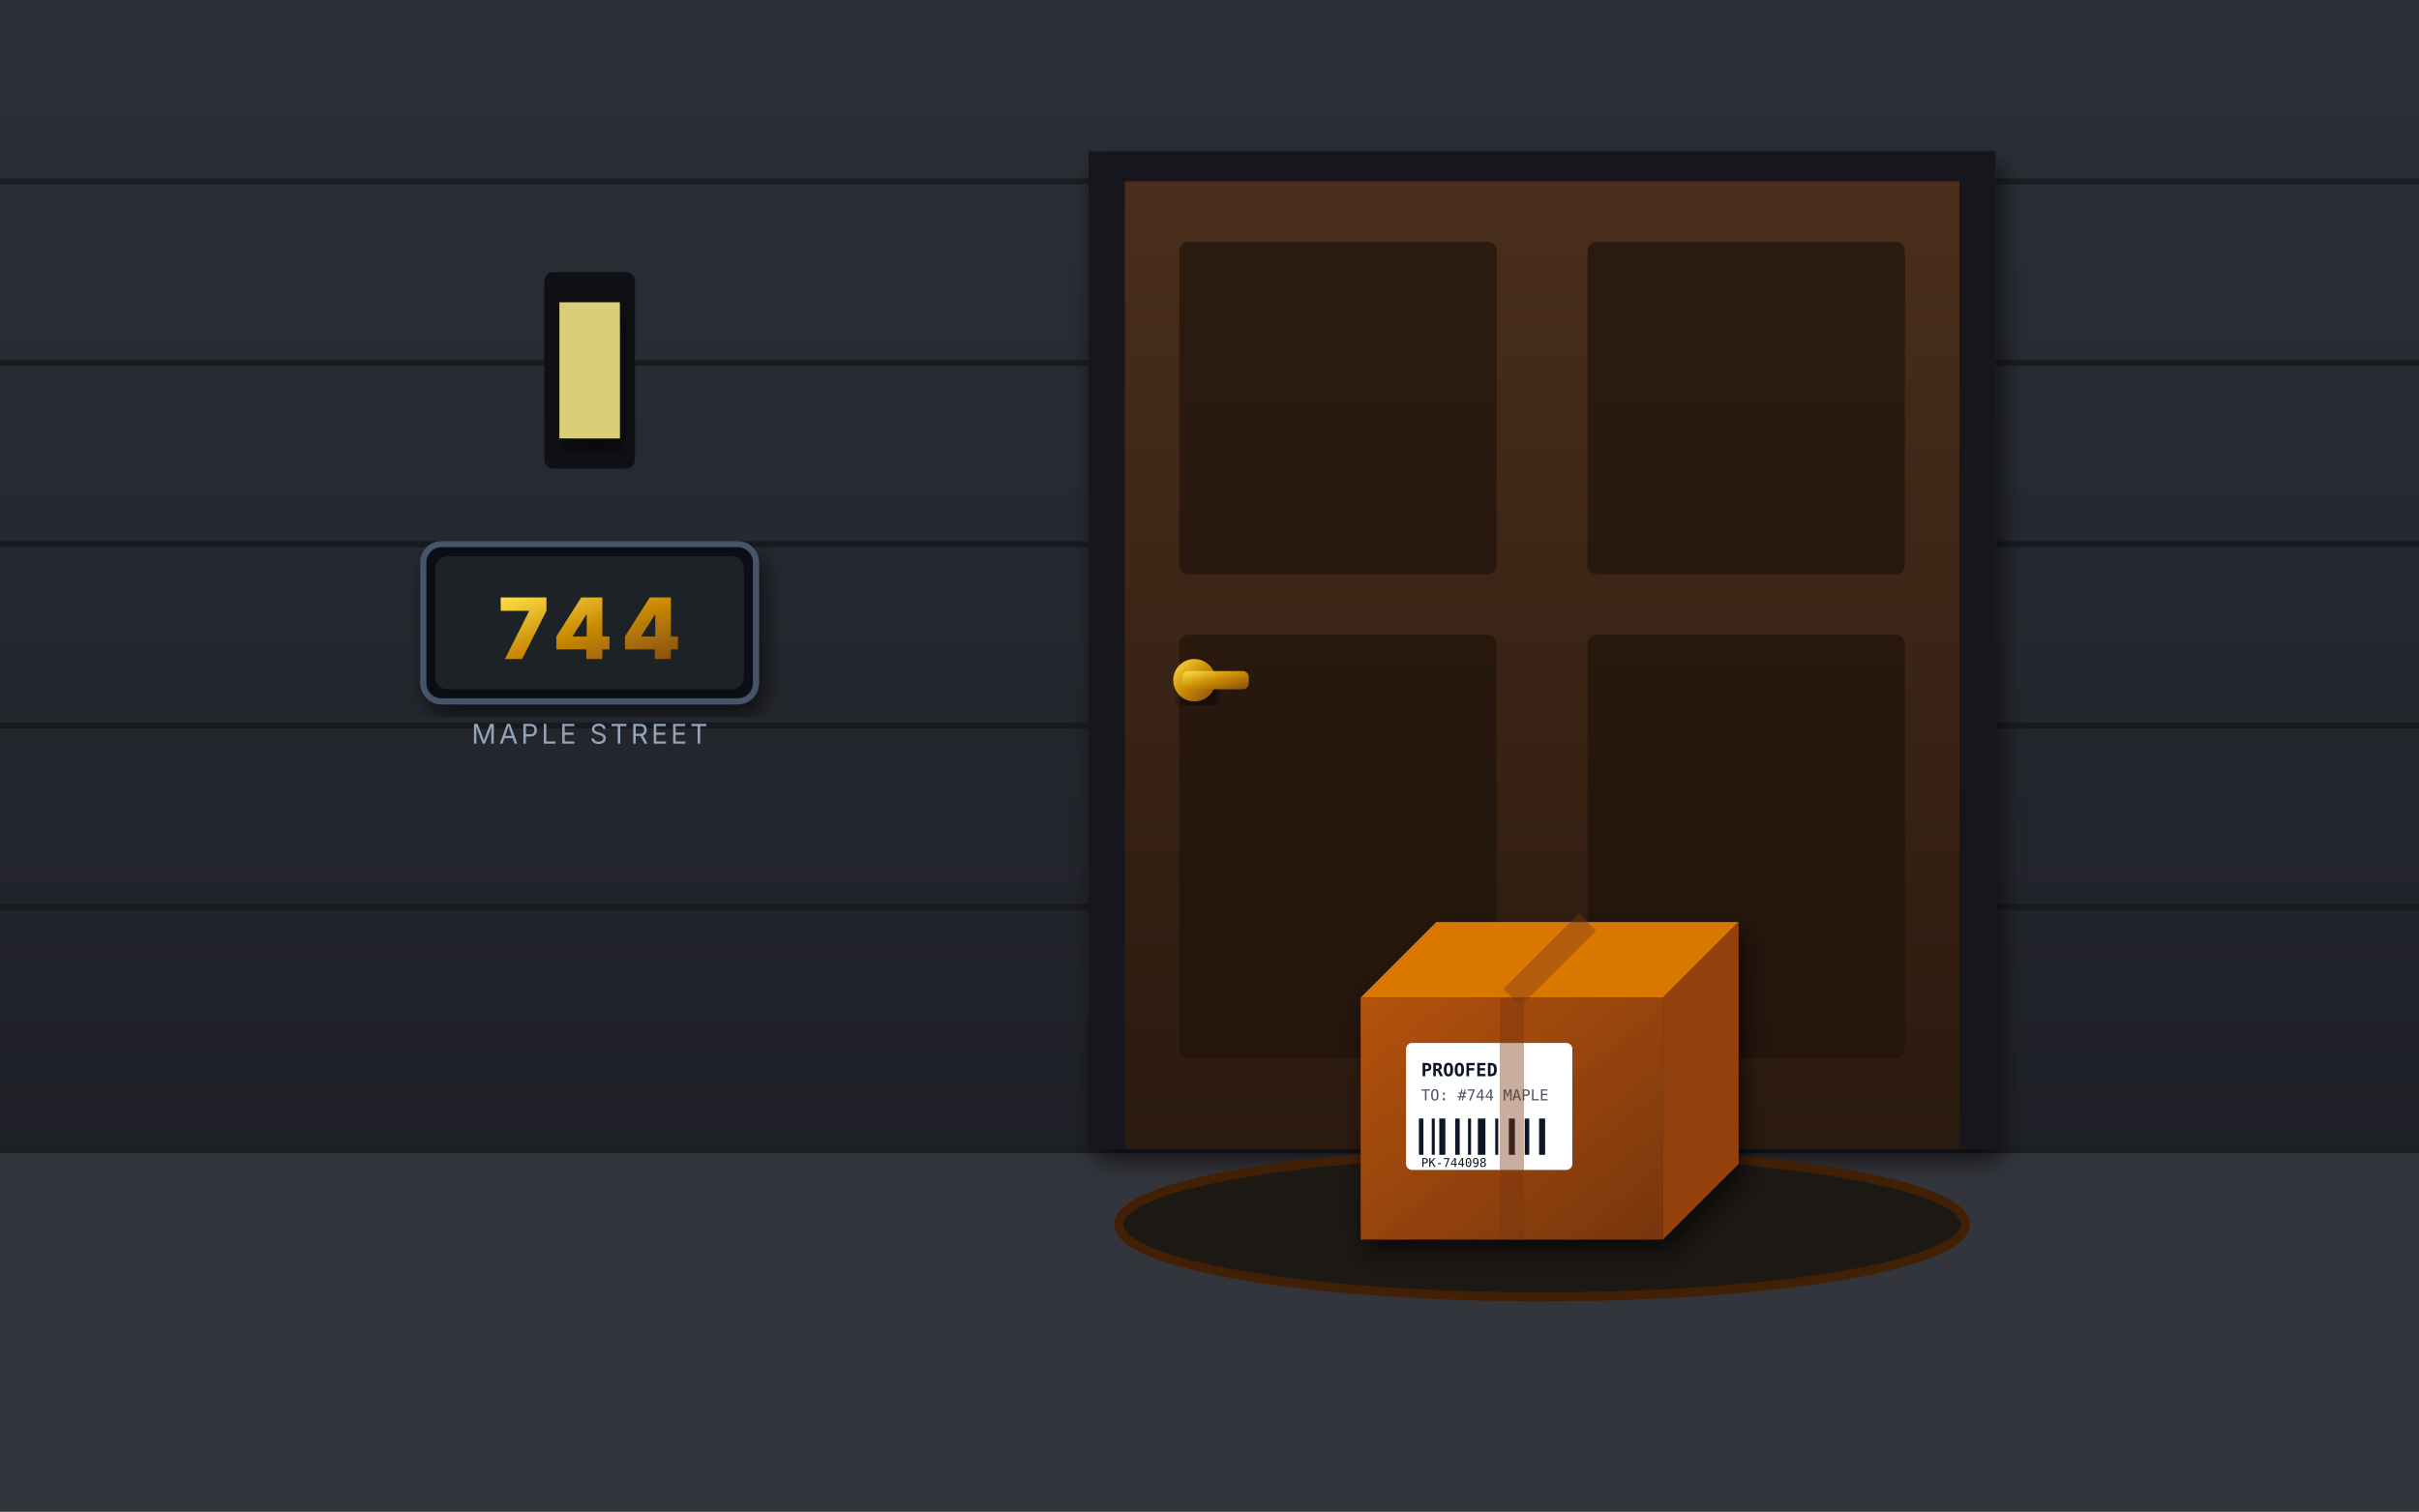
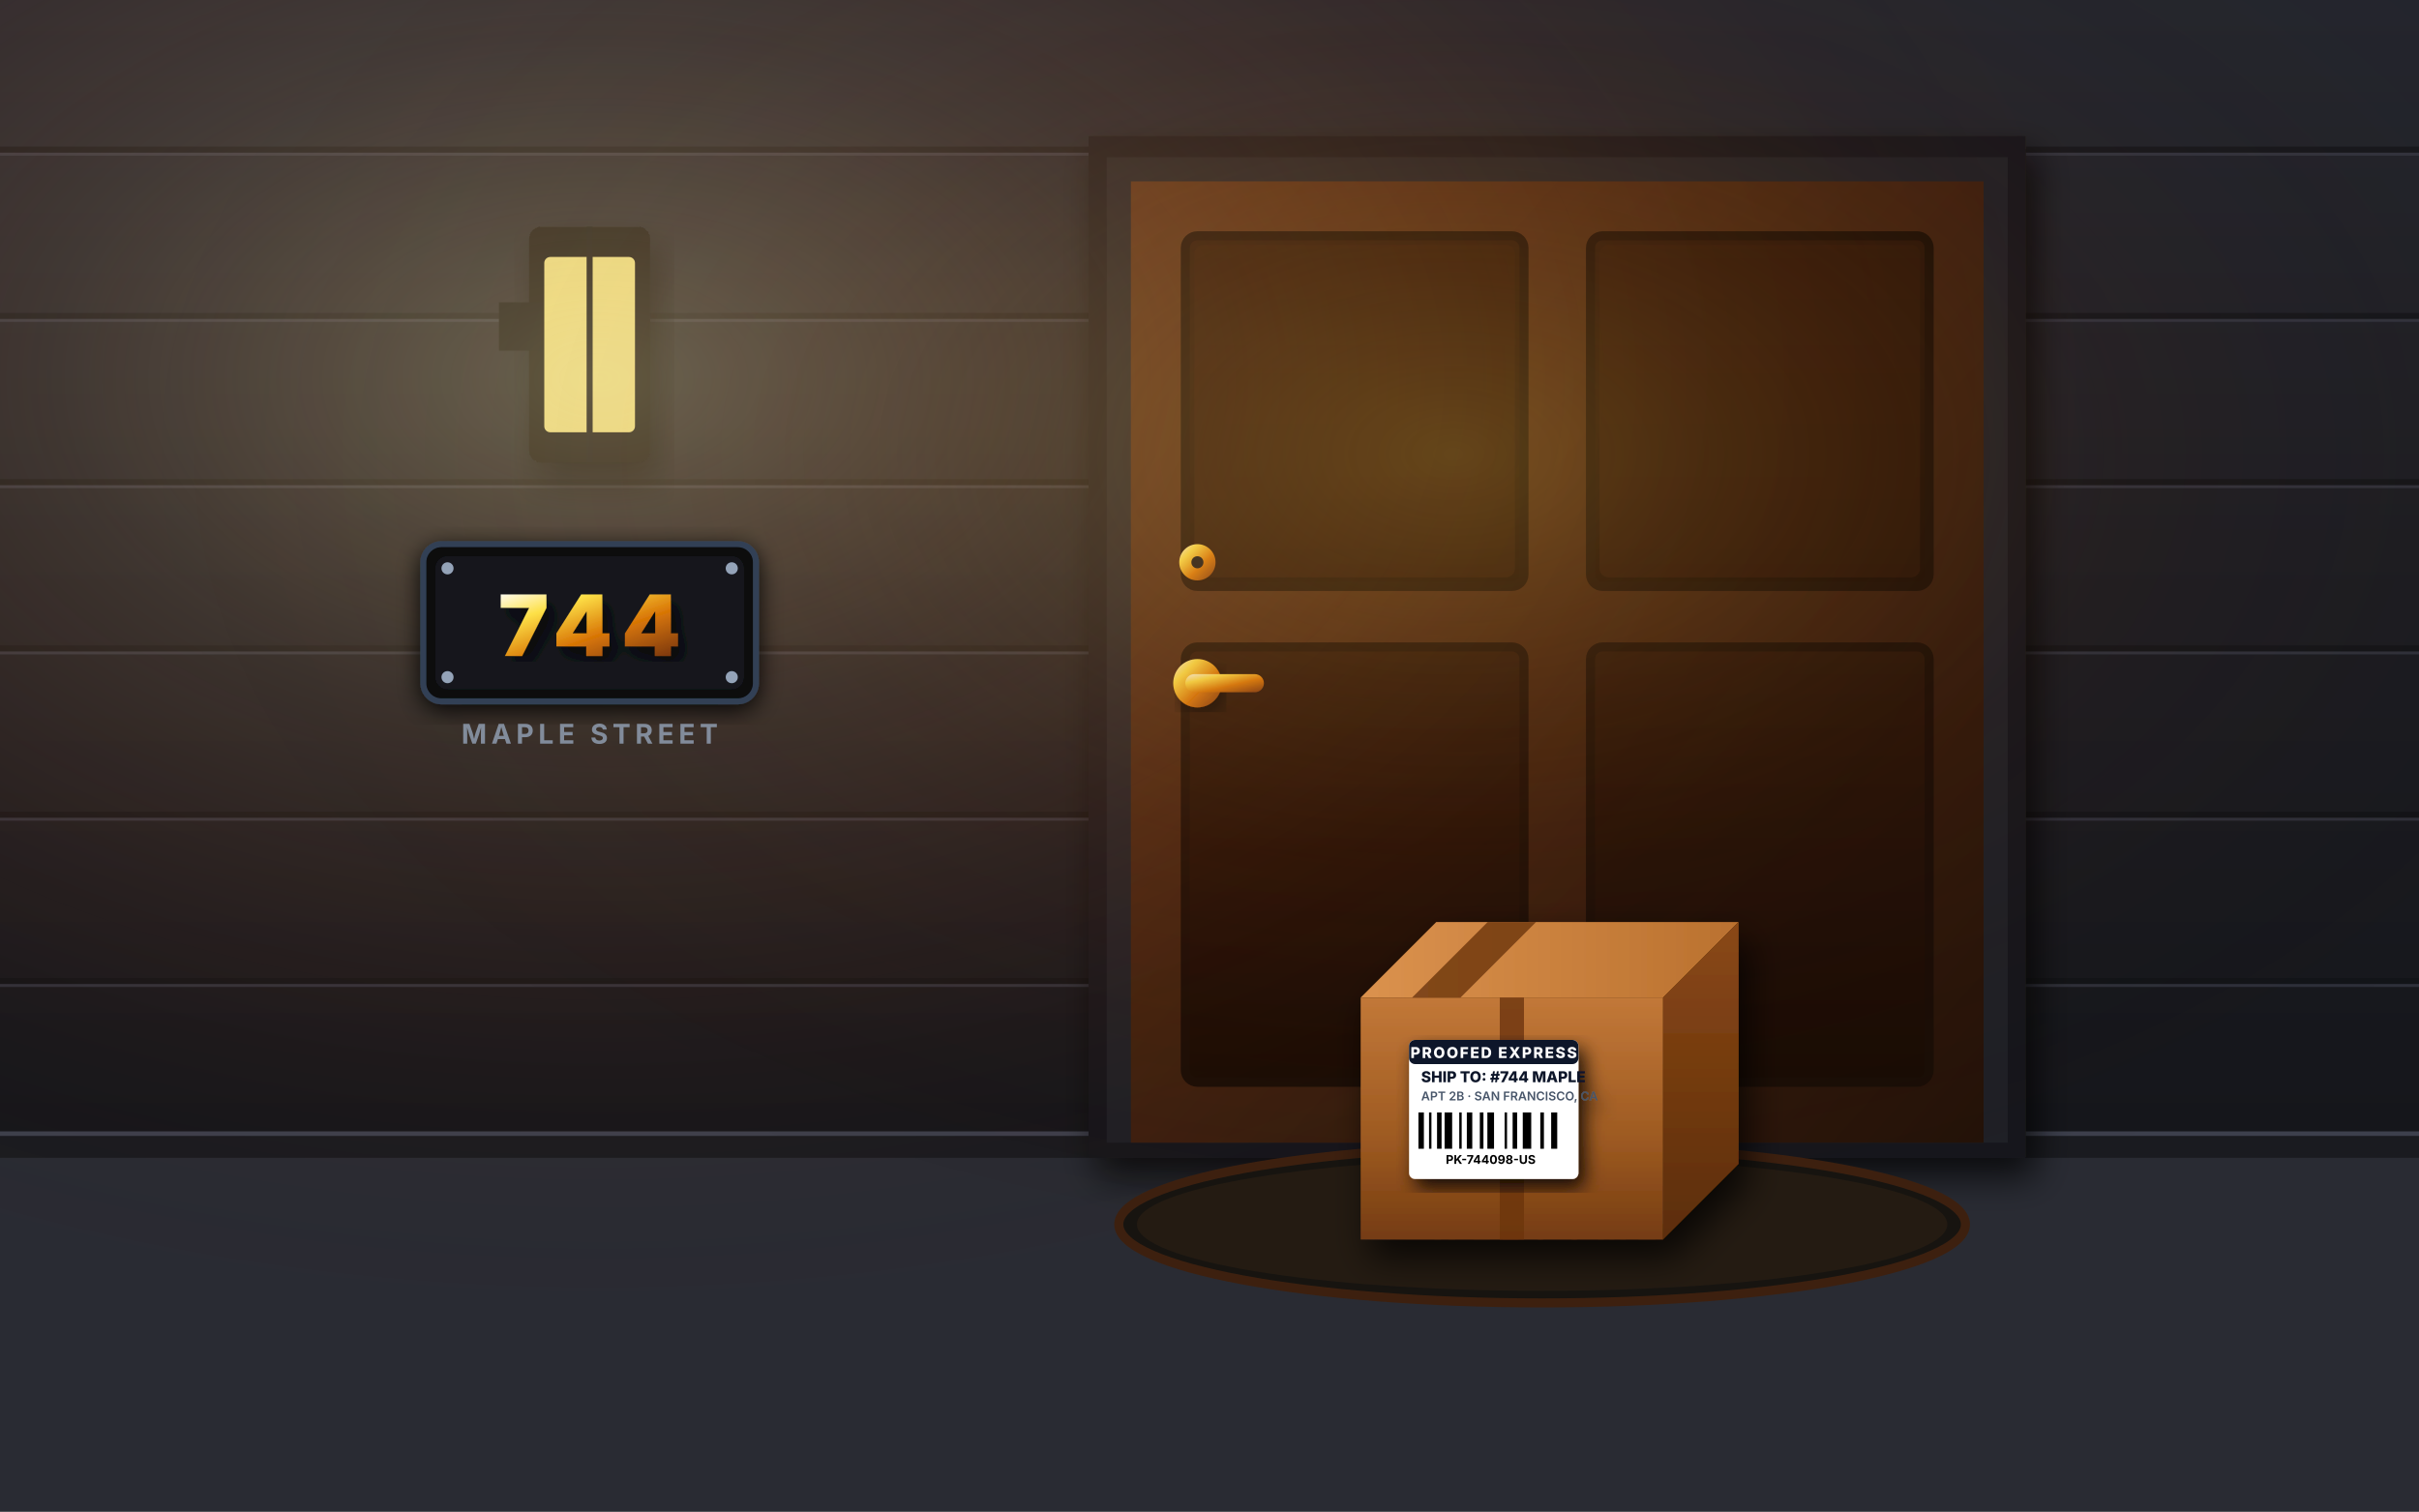
<svg xmlns="http://www.w3.org/2000/svg" viewBox="0 0 800 500" width="100%" height="100%">
  <defs>
-     <linearGradient id="wall744" x1="0" y1="0" x2="0" y2="1">
-       <stop offset="0%" stop-color="#2D3039" />
-       <stop offset="100%" stop-color="#1B1C22" />
+     <linearGradient id="wallGradient744" x1="0" y1="0" x2="0" y2="1">
+       <stop offset="0%" stop-color="#24262E" />
+       <stop offset="40%" stop-color="#1B1C22" />
+       <stop offset="100%" stop-color="#111216" />
    </linearGradient>
-     <linearGradient id="door744" x1="0" y1="0" x2="0" y2="1">
-       <stop offset="0%" stop-color="#4A2E1B" />
-       <stop offset="100%" stop-color="#2B1A0F" />
+     <radialGradient id="porchLightGlow744" cx="25%" cy="25%" r="65%">
+       <stop offset="0%" stop-color="#FFEAA7" stop-opacity="0.35" />
+       <stop offset="35%" stop-color="#FDBA74" stop-opacity="0.15" />
+       <stop offset="70%" stop-color="#EA580C" stop-opacity="0.04" />
+       <stop offset="100%" stop-color="#000000" stop-opacity="0" />
+     </radialGradient>
+     <radialGradient id="doorLightGlow744" cx="60%" cy="30%" r="55%">
+       <stop offset="0%" stop-color="#FCD34D" stop-opacity="0.22" />
+       <stop offset="50%" stop-color="#78350F" stop-opacity="0.08" />
+       <stop offset="100%" stop-color="#000000" stop-opacity="0" />
+     </radialGradient>
+     <linearGradient id="cedarDoor744" x1="0" y1="0" x2="1" y2="1">
+       <stop offset="0%" stop-color="#583119" />
+       <stop offset="50%" stop-color="#3D200F" />
+       <stop offset="100%" stop-color="#241208" />
    </linearGradient>
-     <linearGradient id="brass744" x1="0" y1="0" x2="1" y2="1">
-       <stop offset="0%" stop-color="#FDE047" />
-       <stop offset="50%" stop-color="#CA8A04" />
-       <stop offset="100%" stop-color="#854D0E" />
+     <linearGradient id="panelFill744" x1="0" y1="0" x2="0" y2="1">
+       <stop offset="0%" stop-color="#271308" />
+       <stop offset="100%" stop-color="#190B04" />
    </linearGradient>
-     <linearGradient id="box744" x1="0" y1="0" x2="1" y2="1">
-       <stop offset="0%" stop-color="#B45309" />
+     <linearGradient id="brassMetallic744" x1="0" y1="0" x2="1" y2="1">
+       <stop offset="0%" stop-color="#FFFBEB" />
+       <stop offset="25%" stop-color="#FDE047" />
+       <stop offset="60%" stop-color="#D97706" />
      <stop offset="100%" stop-color="#78350F" />
    </linearGradient>
-     <filter id="shadow744" x="-10%" y="-10%" width="120%" height="120%">
-       <feDropShadow dx="2" dy="4" stdDeviation="4" flood-color="#000" flood-opacity="0.6" />
+     <linearGradient id="cartonFront744" x1="0" y1="0" x2="0" y2="1">
+       <stop offset="0%" stop-color="#C27838" />
+       <stop offset="60%" stop-color="#9C5921" />
+       <stop offset="100%" stop-color="#753C12" />
+     </linearGradient>
+     <linearGradient id="cartonTop744" x1="0" y1="0" x2="1" y2="0">
+       <stop offset="0%" stop-color="#DB924E" />
+       <stop offset="100%" stop-color="#BA712F" />
+     </linearGradient>
+     <linearGradient id="cartonSide744" x1="0" y1="0" x2="0" y2="1">
+       <stop offset="0%" stop-color="#8A4815" />
+       <stop offset="100%" stop-color="#5C2D0B" />
+     </linearGradient>
+     <filter id="softShadow744" x="-20%" y="-20%" width="140%" height="140%">
+       <feDropShadow dx="3" dy="6" stdDeviation="6" flood-color="#000000" flood-opacity="0.75" />
+     </filter>
+     <filter id="crispShadow744" x="-10%" y="-10%" width="120%" height="120%">
+       <feDropShadow dx="2" dy="3" stdDeviation="3" flood-color="#000000" flood-opacity="0.85" />
+     </filter>
+     <filter id="plaqueGlow744" x="-15%" y="-15%" width="130%" height="130%">
+       <feDropShadow dx="0" dy="2" stdDeviation="4" flood-color="#000000" flood-opacity="0.9" />
    </filter>
  </defs>
-   <rect width="800" height="500" fill="url(#wall744)" />
-   <line x1="0" y1="60" x2="800" y2="60" stroke="#14151A" stroke-width="2" opacity="0.7" />
-   <line x1="0" y1="120" x2="800" y2="120" stroke="#14151A" stroke-width="2" opacity="0.7" />
-   <line x1="0" y1="180" x2="800" y2="180" stroke="#14151A" stroke-width="2" opacity="0.7" />
-   <line x1="0" y1="240" x2="800" y2="240" stroke="#14151A" stroke-width="2" opacity="0.7" />
-   <line x1="0" y1="300" x2="800" y2="300" stroke="#14151A" stroke-width="2" opacity="0.7" />
-   <polygon points="0,380 800,380 800,500 0,500" fill="#33353D" />
-   <line x1="0" y1="380" x2="800" y2="380" stroke="#1E1F24" stroke-width="3" />
-   <rect x="360" y="50" width="300" height="330" fill="#18191E" filter="url(#shadow744)" />
-   <rect x="372" y="60" width="276" height="320" fill="url(#door744)" />
-   <rect x="390" y="80" width="105" height="110" fill="#20130B" rx="3" opacity="0.7" />
-   <rect x="525" y="80" width="105" height="110" fill="#20130B" rx="3" opacity="0.7" />
-   <rect x="390" y="210" width="105" height="140" fill="#20130B" rx="3" opacity="0.7" />
-   <rect x="525" y="210" width="105" height="140" fill="#20130B" rx="3" opacity="0.7" />
-   <circle cx="395" cy="225" r="7" fill="url(#brass744)" filter="url(#shadow744)" />
-   <rect x="391" y="222" width="22" height="6" rx="2" fill="url(#brass744)" />
-   <rect x="180" y="90" width="30" height="65" rx="3" fill="#0F1014" />
-   <rect x="185" y="100" width="20" height="45" fill="#FEF08A" opacity="0.85" filter="url(#shadow744)" />
-   <g id="plaque-744" filter="url(#shadow744)">
-     <rect x="140" y="180" width="110" height="52" rx="6" fill="#0F1014" stroke="#475569" stroke-width="2" />
-     <rect x="144" y="184" width="102" height="44" rx="4" fill="#1E2028" />
-     <text x="195" y="218" font-family="'Inter', sans-serif" font-weight="900" font-size="28" fill="url(#brass744)" text-anchor="middle" letter-spacing="3">744</text>
+   <rect width="800" height="500" fill="url(#wallGradient744)" />
+   <g opacity="0.6">
+     <line x1="0" y1="50" x2="800" y2="50" stroke="#0F1014" stroke-width="3" />
+     <line x1="0" y1="51" x2="800" y2="51" stroke="#3D404D" stroke-width="1" />
+     <line x1="0" y1="105" x2="800" y2="105" stroke="#0F1014" stroke-width="3" />
+     <line x1="0" y1="106" x2="800" y2="106" stroke="#3D404D" stroke-width="1" />
+     <line x1="0" y1="160" x2="800" y2="160" stroke="#0F1014" stroke-width="3" />
+     <line x1="0" y1="161" x2="800" y2="161" stroke="#3D404D" stroke-width="1" />
+     <line x1="0" y1="215" x2="800" y2="215" stroke="#0F1014" stroke-width="3" />
+     <line x1="0" y1="216" x2="800" y2="216" stroke="#3D404D" stroke-width="1" />
+     <line x1="0" y1="270" x2="800" y2="270" stroke="#0F1014" stroke-width="3" />
+     <line x1="0" y1="271" x2="800" y2="271" stroke="#3D404D" stroke-width="1" />
+     <line x1="0" y1="325" x2="800" y2="325" stroke="#0F1014" stroke-width="3" />
+     <line x1="0" y1="326" x2="800" y2="326" stroke="#3D404D" stroke-width="1" />
  </g>
-   <text x="195" y="246" font-family="'Inter', monospace" font-size="9" fill="#94A3B8" text-anchor="middle" letter-spacing="1">MAPLE STREET</text>
-   <ellipse cx="510" cy="405" rx="140" ry="24" fill="#1C1814" stroke="#422006" stroke-width="3" />
-   <text x="510" y="410" font-family="'Inter', sans-serif" font-weight="700" font-size="11" fill="#78350F" text-anchor="middle" letter-spacing="2">WELCOME</text>
-   <g id="delivery-box-744" filter="url(#shadow744)">
-     <polygon points="450,330 550,330 575,305 475,305" fill="#D97706" />
-     <polygon points="450,330 550,330 550,410 450,410" fill="url(#box744)" />
-     <polygon points="550,330 575,305 575,385 550,410" fill="#92400E" />
-     <rect x="465" y="345" width="55" height="42" fill="#FFFFFF" rx="2" />
-     <text x="470" y="356" font-family="monospace" font-size="6" font-weight="700" fill="#111827">PROOFED</text>
-     <text x="470" y="364" font-family="monospace" font-size="5" fill="#4B5563">TO: #744 MAPLE</text>
-     <line x1="470" y1="370" x2="470" y2="382" stroke="#111827" stroke-width="1.5" />
-     <line x1="474" y1="370" x2="474" y2="382" stroke="#111827" stroke-width="1" />
-     <line x1="477" y1="370" x2="477" y2="382" stroke="#111827" stroke-width="2" />
-     <line x1="482" y1="370" x2="482" y2="382" stroke="#111827" stroke-width="1.5" />
-     <line x1="486" y1="370" x2="486" y2="382" stroke="#111827" stroke-width="1" />
-     <line x1="490" y1="370" x2="490" y2="382" stroke="#111827" stroke-width="2.5" />
-     <line x1="495" y1="370" x2="495" y2="382" stroke="#111827" stroke-width="1" />
-     <line x1="500" y1="370" x2="500" y2="382" stroke="#111827" stroke-width="2" />
-     <line x1="505" y1="370" x2="505" y2="382" stroke="#111827" stroke-width="1.5" />
-     <line x1="510" y1="370" x2="510" y2="382" stroke="#111827" stroke-width="2" />
-     <text x="470" y="386" font-family="monospace" font-size="4" fill="#111827">PK-744098</text>
-     <line x1="500" y1="330" x2="500" y2="410" stroke="#78350F" stroke-width="8" opacity="0.4" />
-     <line x1="500" y1="330" x2="525" y2="305" stroke="#78350F" stroke-width="8" opacity="0.4" />
+   <polygon points="0,375 800,375 800,500 0,500" fill="#292B33" />
+   <rect x="0" y="375" width="800" height="8" fill="#1A1B20" />
+   <line x1="0" y1="375" x2="800" y2="375" stroke="#3D404D" stroke-width="1.5" />
+   <rect x="360" y="45" width="310" height="338" fill="#14151A" filter="url(#softShadow744)" />
+   <rect x="366" y="52" width="298" height="326" fill="#1F2026" />
+   <rect x="374" y="60" width="282" height="318" fill="url(#cedarDoor744)" />
+   <rect x="392" y="78" width="112" height="116" rx="4" fill="url(#panelFill744)" stroke="#1A0D06" stroke-width="3" />
+   <rect x="395" y="81" width="106" height="110" rx="3" fill="#2E1609" opacity="0.6" />
+   <rect x="526" y="78" width="112" height="116" rx="4" fill="url(#panelFill744)" stroke="#1A0D06" stroke-width="3" />
+   <rect x="529" y="81" width="106" height="110" rx="3" fill="#2E1609" opacity="0.6" />
+   <rect x="392" y="214" width="112" height="144" rx="4" fill="url(#panelFill744)" stroke="#1A0D06" stroke-width="3" />
+   <rect x="526" y="214" width="112" height="144" rx="4" fill="url(#panelFill744)" stroke="#1A0D06" stroke-width="3" />
+   <circle cx="396" cy="226" r="8" fill="url(#brassMetallic744)" filter="url(#crispShadow744)" />
+   <rect x="392" y="223" width="26" height="6" rx="3" fill="url(#brassMetallic744)" />
+   <circle cx="396" cy="186" r="6" fill="url(#brassMetallic744)" />
+   <circle cx="396" cy="186" r="2" fill="#111216" />
+   <rect x="175" y="75" width="40" height="78" rx="4" fill="#0C0D10" filter="url(#softShadow744)" />
+   <rect x="180" y="85" width="30" height="58" rx="2" fill="#FEF08A" opacity="0.95" />
+   <line x1="195" y1="75" x2="195" y2="153" stroke="#0C0D10" stroke-width="2" />
+   <rect x="165" y="100" width="14" height="16" fill="#0C0D10" />
+   <rect width="800" height="500" fill="url(#porchLightGlow744)" pointer-events="none" />
+   <rect width="800" height="500" fill="url(#doorLightGlow744)" pointer-events="none" />
+   <g id="plaque-744" filter="url(#plaqueGlow744)">
+     <rect x="140" y="180" width="110" height="52" rx="6" fill="#0A0B0E" stroke="#334155" stroke-width="2" />
+     <rect x="144" y="184" width="102" height="44" rx="4" fill="#16181F" />
+     <circle cx="148" cy="188" r="2" fill="#94A3B8" />
+     <circle cx="242" cy="188" r="2" fill="#94A3B8" />
+     <circle cx="148" cy="224" r="2" fill="#94A3B8" />
+     <circle cx="242" cy="224" r="2" fill="#94A3B8" />
+     <text x="195" y="217" font-family="'Inter', -apple-system, system-ui, sans-serif" font-weight="900" font-size="28" fill="url(#brassMetallic744)" text-anchor="middle" letter-spacing="3" filter="url(#crispShadow744)">744</text>
+   </g>
+   <g opacity="0.8">
+     <text x="195" y="246" font-family="'Inter', monospace" font-size="9" font-weight="700" fill="#94A3B8" text-anchor="middle" letter-spacing="1.5">MAPLE STREET</text>
+   </g>
+   <ellipse cx="510" cy="405" rx="140" ry="26" fill="#171410" stroke="#3D200F" stroke-width="3" />
+   <ellipse cx="510" cy="405" rx="134" ry="22" fill="#241B12" />
+   <text x="510" y="410" font-family="'Inter', sans-serif" font-weight="800" font-size="11" fill="#78350F" text-anchor="middle" letter-spacing="3">WELCOME</text>
+   <g id="delivery-box-744" filter="url(#softShadow744)">
+     <polygon points="450,330 550,330 575,305 475,305" fill="url(#cartonTop744)" />
+     <polygon points="450,330 550,330 550,410 450,410" fill="url(#cartonFront744)" />
+     <polygon points="550,330 575,305 575,385 550,410" fill="url(#cartonSide744)" />
+     <polygon points="492,305 508,305 483,330 467,330" fill="#6B340E" opacity="0.8" />
+     <rect x="496" y="330" width="8" height="80" fill="#6B340E" opacity="0.8" />
+     <g filter="url(#crispShadow744)">
+       <rect x="466" y="344" width="56" height="46" rx="2" fill="#FFFFFF" />
+       <rect x="466" y="344" width="56" height="8" rx="2" fill="#0F172A" />
+       <text x="494" y="350" font-family="'Inter', monospace" font-size="5" font-weight="800" fill="#FFFFFF" text-anchor="middle" letter-spacing="0.5">PROOFED EXPRESS</text>
+       <text x="470" y="358" font-family="'Inter', sans-serif" font-size="5" font-weight="800" fill="#0F172A">SHIP TO: #744 MAPLE</text>
+       <text x="470" y="364" font-family="'Inter', sans-serif" font-size="4" font-weight="600" fill="#475569">APT 2B · SAN FRANCISCO, CA</text>
+       <g transform="translate(470, 368)">
+         <line x1="0" y1="0" x2="0" y2="12" stroke="#000" stroke-width="1.8" />
+         <line x1="3" y1="0" x2="3" y2="12" stroke="#000" stroke-width="0.8" />
+         <line x1="6" y1="0" x2="6" y2="12" stroke="#000" stroke-width="1.5" />
+         <line x1="9" y1="0" x2="9" y2="12" stroke="#000" stroke-width="2.5" />
+         <line x1="13" y1="0" x2="13" y2="12" stroke="#000" stroke-width="0.8" />
+         <line x1="16" y1="0" x2="16" y2="12" stroke="#000" stroke-width="1.8" />
+         <line x1="20" y1="0" x2="20" y2="12" stroke="#000" stroke-width="1.2" />
+         <line x1="23" y1="0" x2="23" y2="12" stroke="#000" stroke-width="2.2" />
+         <line x1="28" y1="0" x2="28" y2="12" stroke="#000" stroke-width="0.8" />
+         <line x1="31" y1="0" x2="31" y2="12" stroke="#000" stroke-width="1.5" />
+         <line x1="35" y1="0" x2="35" y2="12" stroke="#000" stroke-width="2.8" />
+         <line x1="40" y1="0" x2="40" y2="12" stroke="#000" stroke-width="1.2" />
+         <line x1="44" y1="0" x2="44" y2="12" stroke="#000" stroke-width="2.0" />
+         <text x="23" y="17" font-family="'Inter', monospace" font-size="4" font-weight="700" fill="#000" text-anchor="middle">PK-744098-US</text>
+       </g>
+     </g>
  </g>
</svg>
